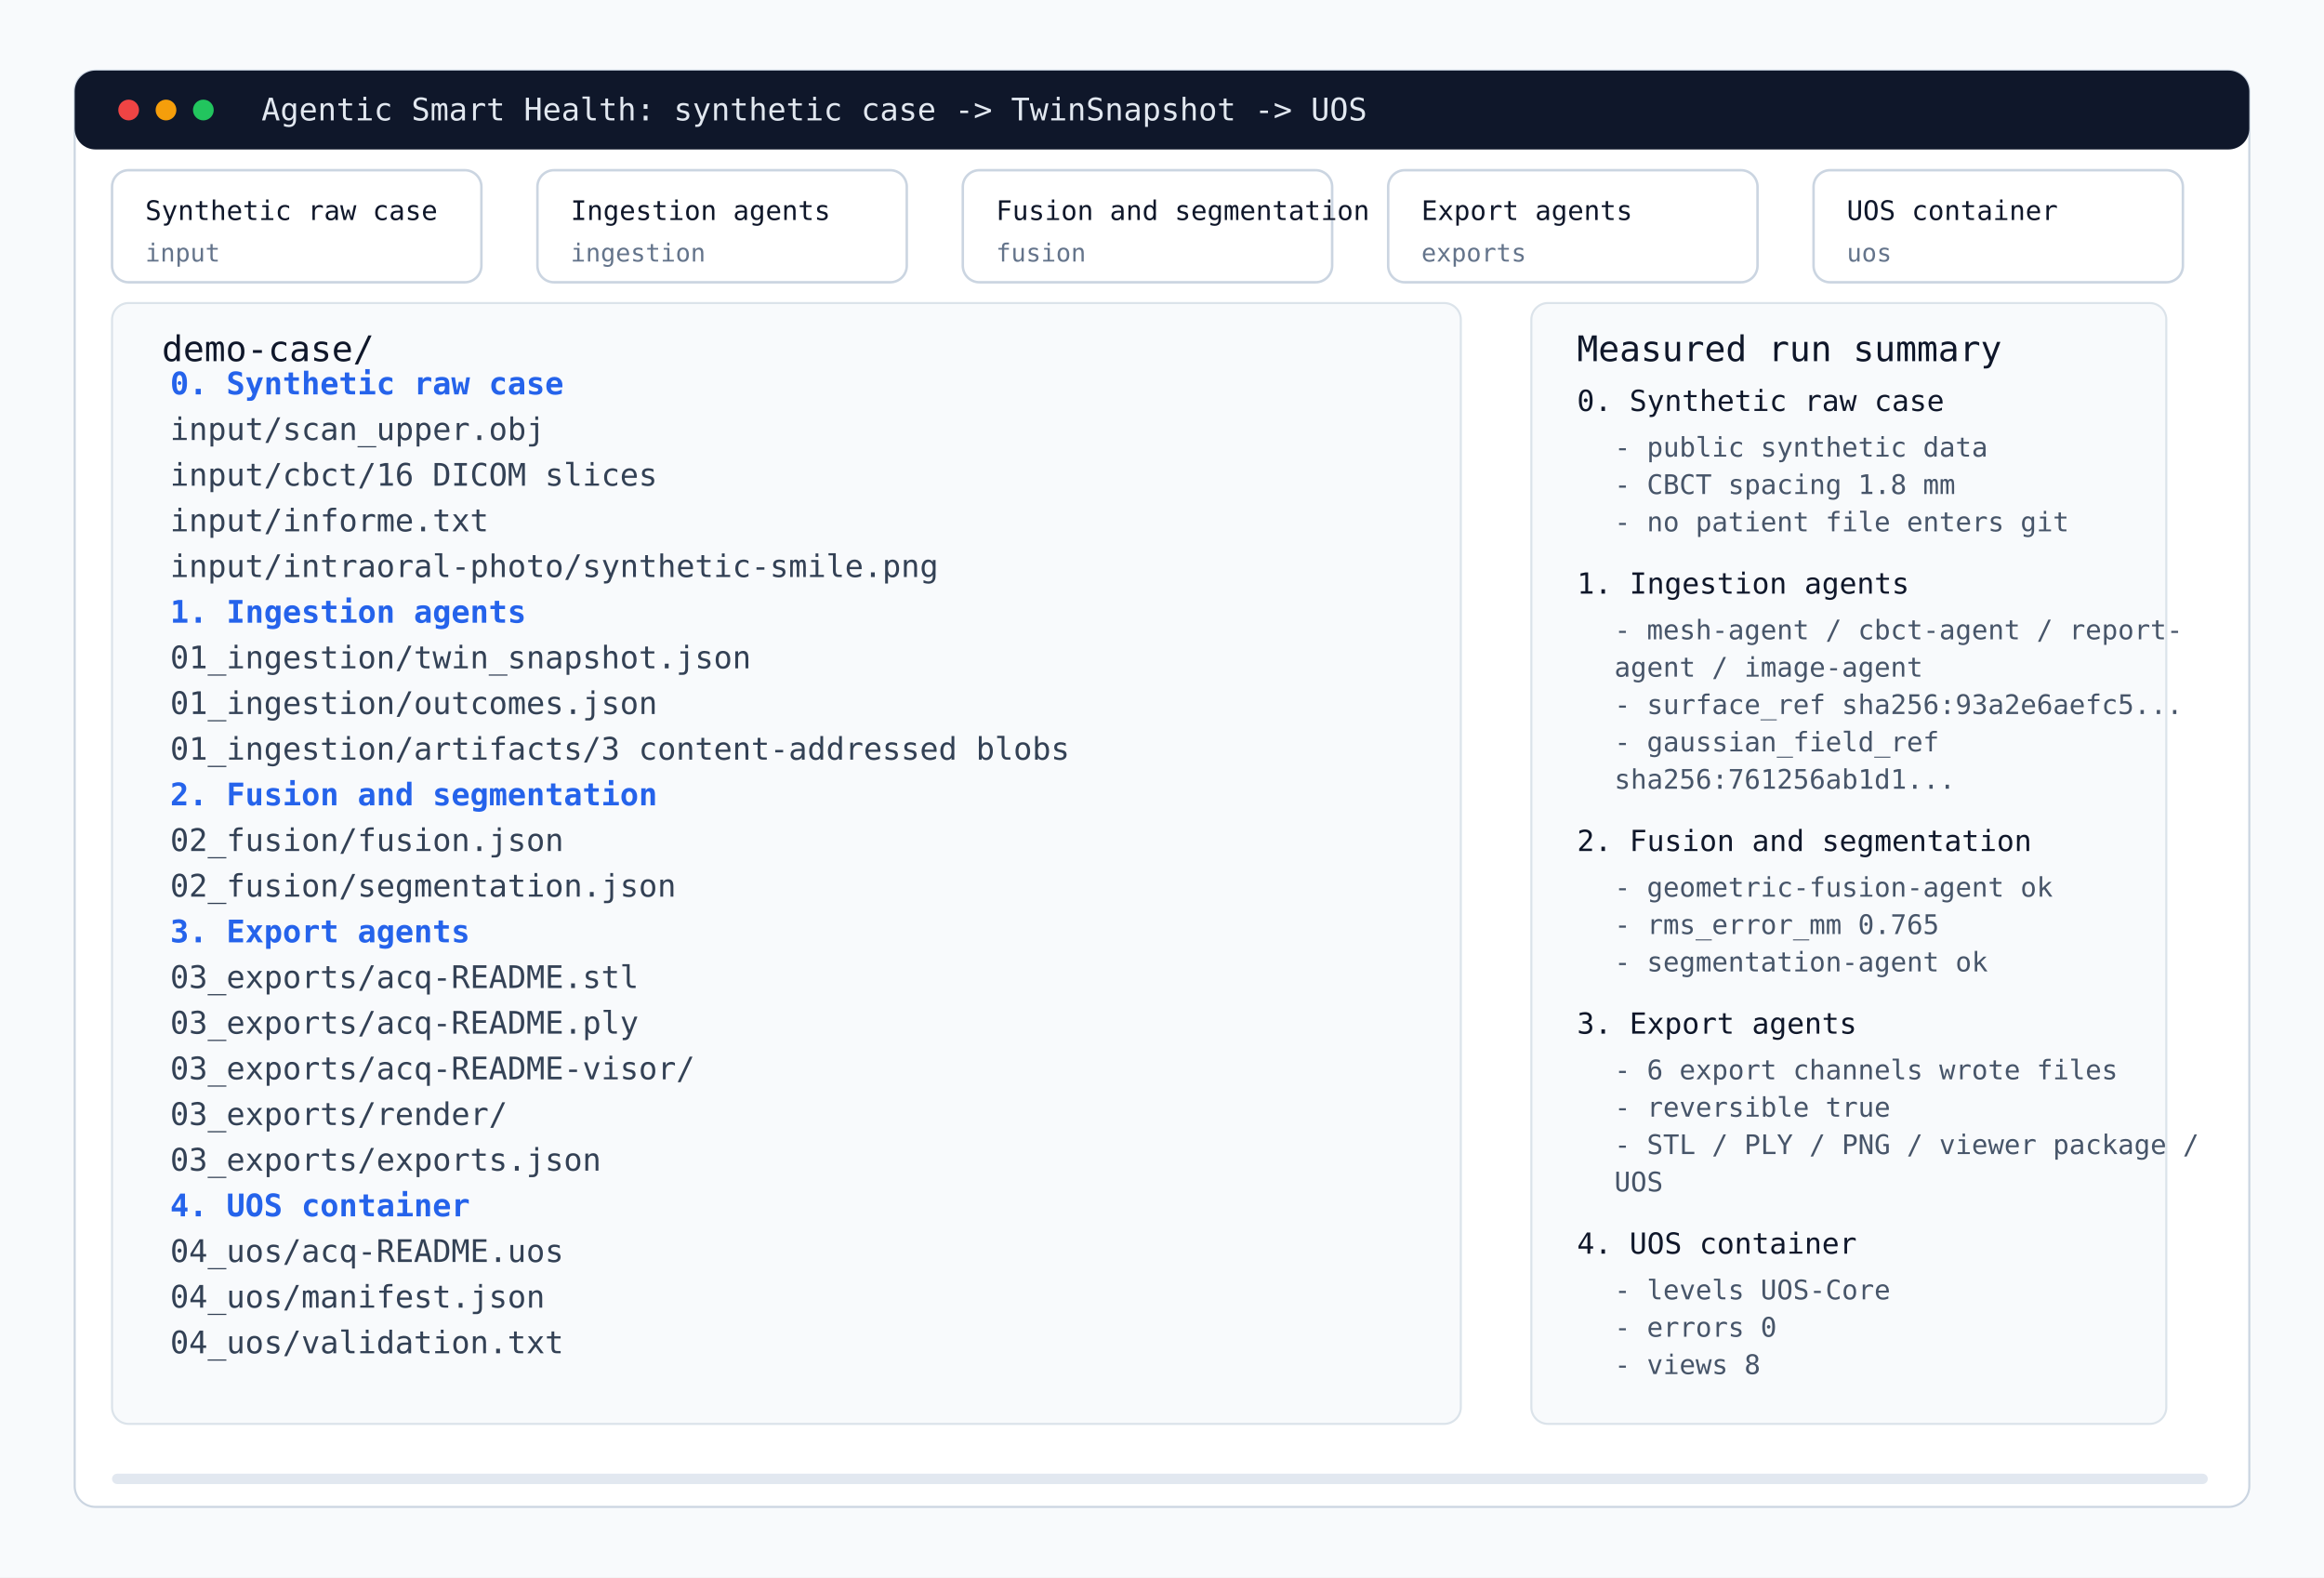
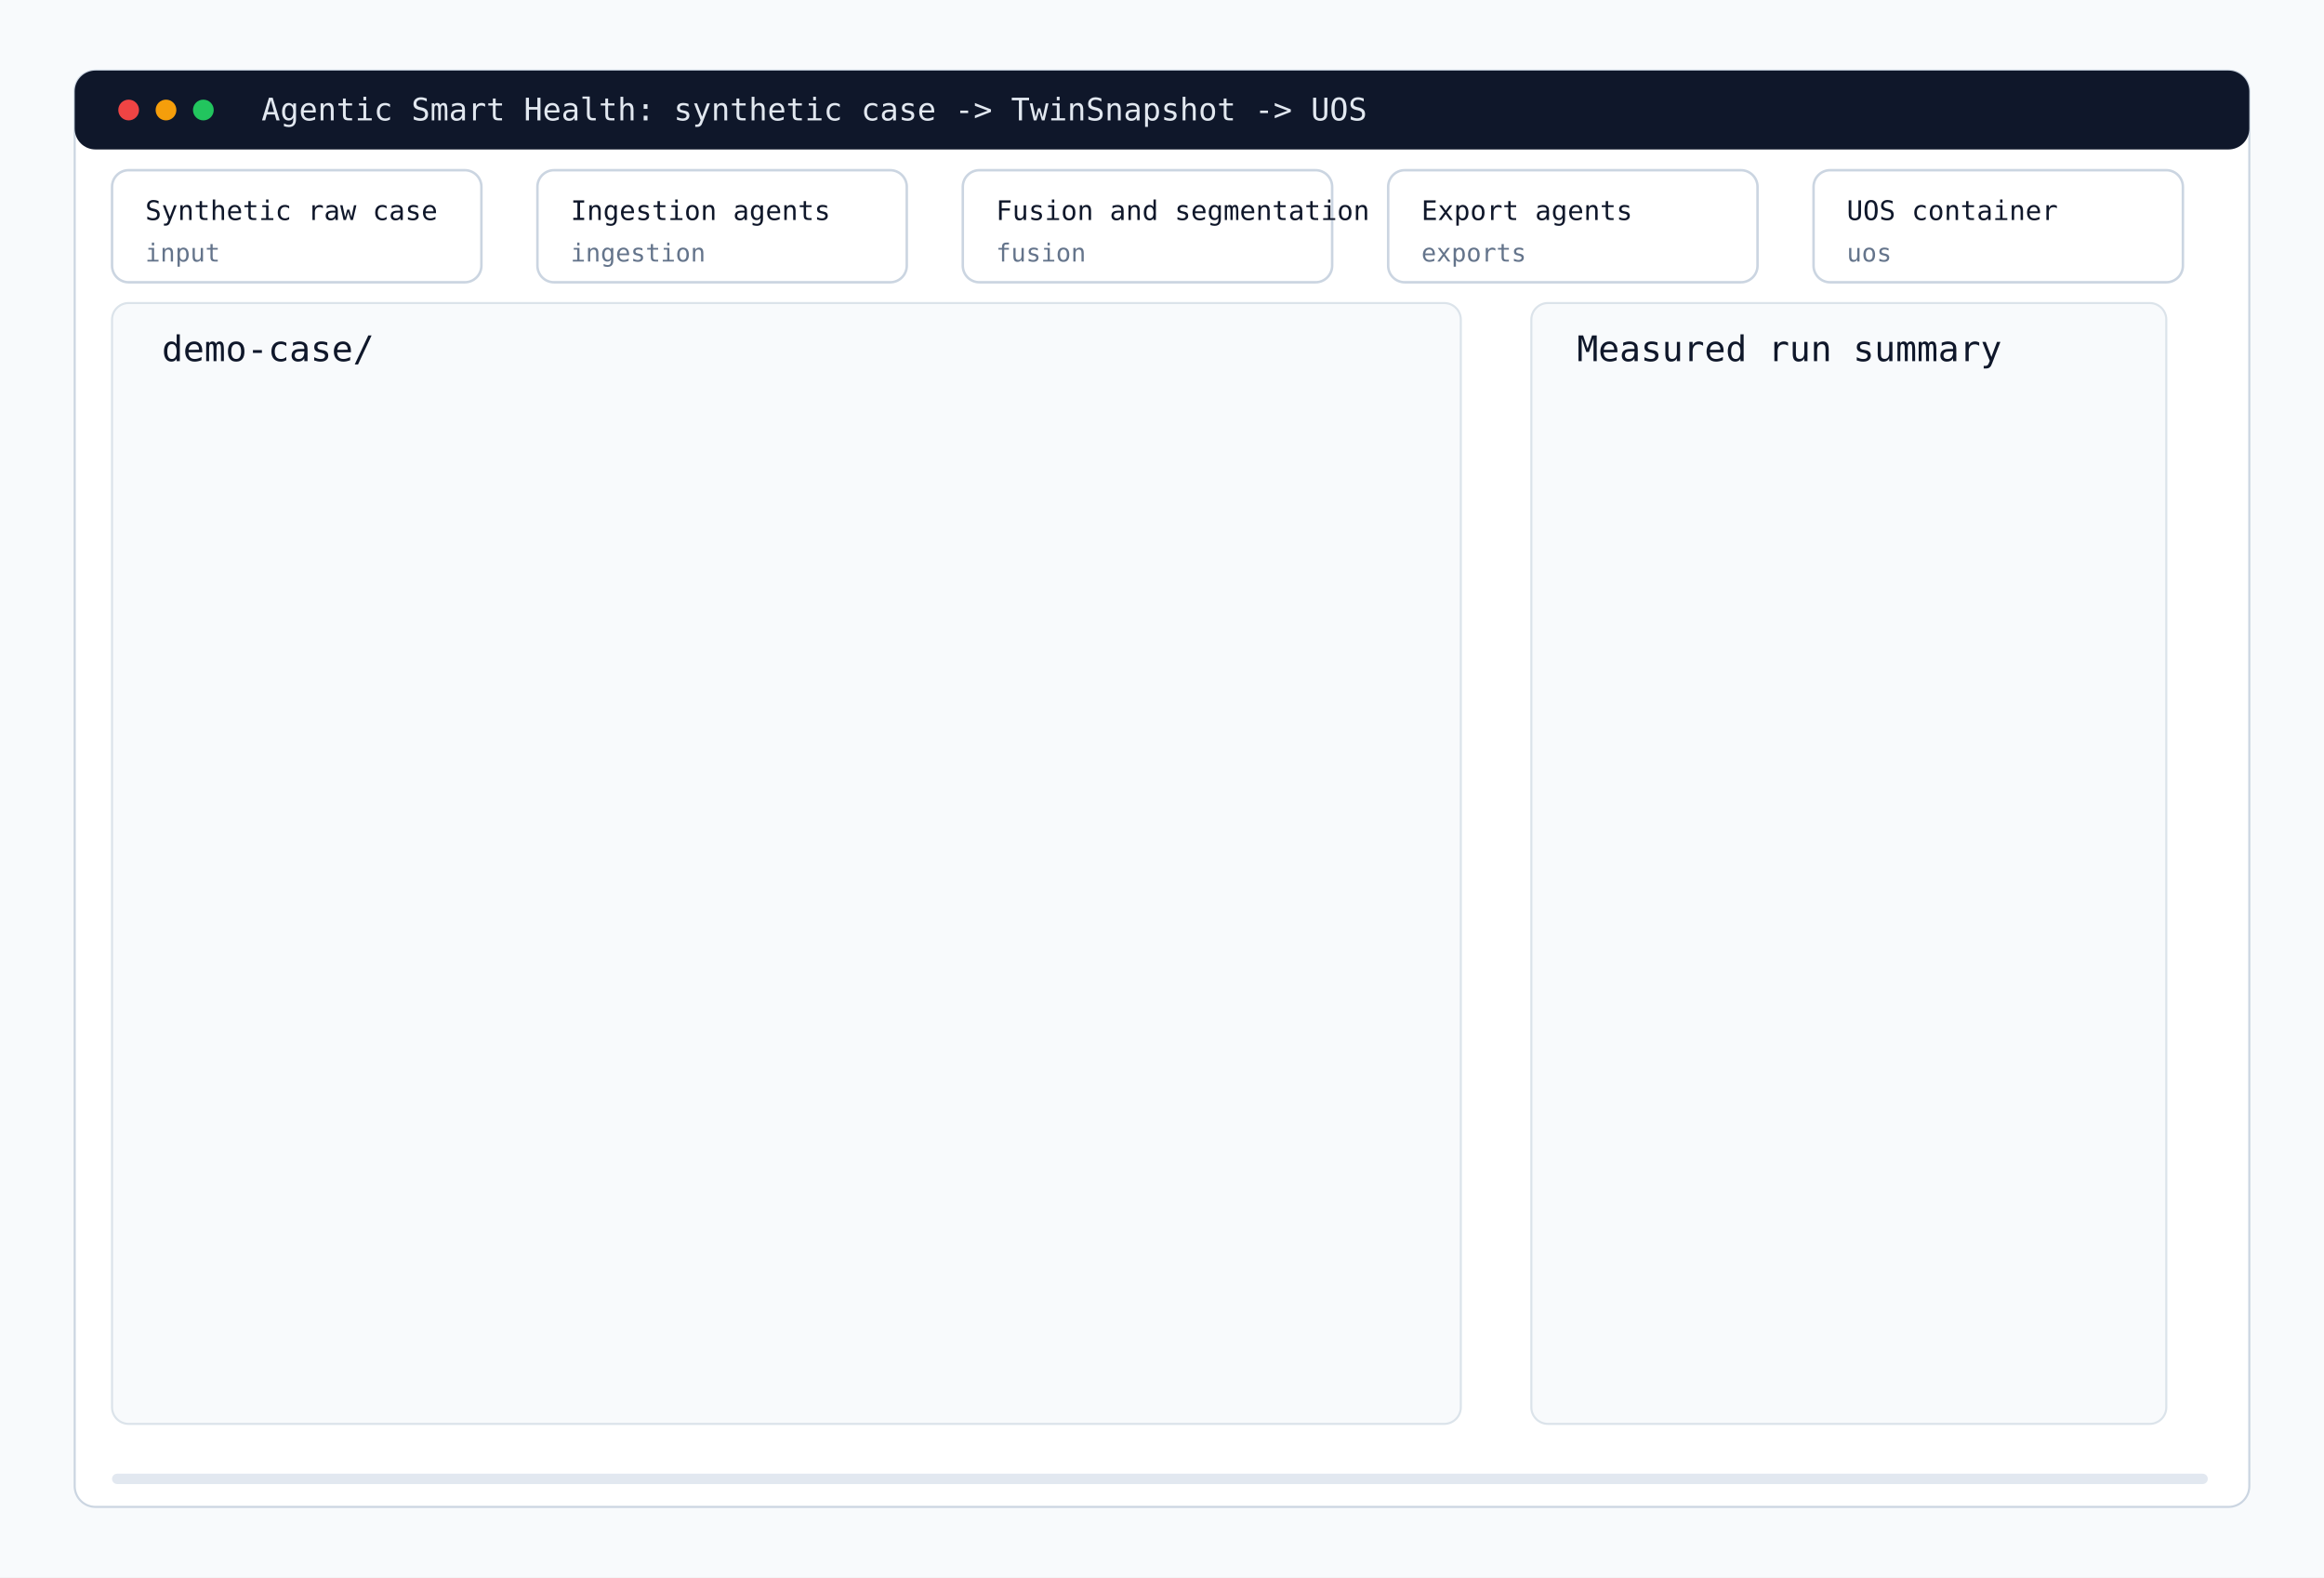
<svg xmlns="http://www.w3.org/2000/svg" viewBox="0 0 1120 760" role="img" aria-labelledby="title desc">
  <rect width="1120" height="760" fill="#f8fafc" />
  <rect x="36" y="34" width="1048" height="692" rx="10" fill="#ffffff" stroke="#cbd5e1" />
  <rect x="36" y="34" width="1048" height="38" rx="10" fill="#0f172a" />
  <circle cx="62" cy="53" r="5" fill="#ef4444" />
  <circle cx="80" cy="53" r="5" fill="#f59e0b" />
  <circle cx="98" cy="53" r="5" fill="#22c55e" />
  <text x="126" y="58" font-family="ui-monospace, SFMono-Regular, Menlo, Consolas, monospace" font-size="15" fill="#e2e8f0">Agentic Smart Health: synthetic case -&gt; TwinSnapshot -&gt; UOS</text>
  <rect x="54" y="146" width="650" height="540" rx="8" fill="#f8fafc" stroke="#dbe3ea" />
  <rect x="738" y="146" width="306" height="540" rx="8" fill="#f8fafc" stroke="#dbe3ea" />
  <text x="78" y="174" font-family="ui-monospace, SFMono-Regular, Menlo, Consolas, monospace" font-size="17" fill="#0f172a">demo-case/</text>
  <text x="760" y="174" font-family="ui-monospace, SFMono-Regular, Menlo, Consolas, monospace" font-size="17" fill="#0f172a">Measured run summary</text>
  <rect x="54" y="710" width="1010" height="5" rx="2.5" fill="#e2e8f0" />
  <rect x="54" y="710" width="0" height="5" rx="2.5" fill="#2563eb">
    <animate attributeName="width" from="0" to="1010" dur="18s" repeatCount="indefinite" />
  </rect>
  <g>
    <rect x="54" y="82" width="178" height="54" rx="8" fill="#ffffff" stroke="#cbd5e1" stroke-width="1.2" />
    <rect x="54" y="82" width="178" height="54" rx="8" fill="#dbeafe" opacity="0">
      <animate attributeName="opacity" values="0;0.95;0" begin="0.0s" dur="3.2s" repeatCount="indefinite" />
    </rect>
    <text x="70" y="106" font-family="ui-monospace, SFMono-Regular, Menlo, Consolas, monospace" font-size="13" fill="#0f172a">Synthetic raw case</text>
    <text x="70" y="126" font-family="ui-monospace, SFMono-Regular, Menlo, Consolas, monospace" font-size="12" fill="#64748b">input</text>
  </g>
  <g>
    <rect x="259" y="82" width="178" height="54" rx="8" fill="#ffffff" stroke="#cbd5e1" stroke-width="1.2" />
    <rect x="259" y="82" width="178" height="54" rx="8" fill="#dbeafe" opacity="0">
      <animate attributeName="opacity" values="0;0.95;0" begin="3.2s" dur="3.2s" repeatCount="indefinite" />
    </rect>
    <text x="275" y="106" font-family="ui-monospace, SFMono-Regular, Menlo, Consolas, monospace" font-size="13" fill="#0f172a">Ingestion agents</text>
    <text x="275" y="126" font-family="ui-monospace, SFMono-Regular, Menlo, Consolas, monospace" font-size="12" fill="#64748b">ingestion</text>
  </g>
  <g>
    <rect x="464" y="82" width="178" height="54" rx="8" fill="#ffffff" stroke="#cbd5e1" stroke-width="1.2" />
    <rect x="464" y="82" width="178" height="54" rx="8" fill="#dbeafe" opacity="0">
      <animate attributeName="opacity" values="0;0.95;0" begin="6.4s" dur="3.2s" repeatCount="indefinite" />
    </rect>
    <text x="480" y="106" font-family="ui-monospace, SFMono-Regular, Menlo, Consolas, monospace" font-size="13" fill="#0f172a">Fusion and segmentation</text>
    <text x="480" y="126" font-family="ui-monospace, SFMono-Regular, Menlo, Consolas, monospace" font-size="12" fill="#64748b">fusion</text>
  </g>
  <g>
    <rect x="669" y="82" width="178" height="54" rx="8" fill="#ffffff" stroke="#cbd5e1" stroke-width="1.2" />
    <rect x="669" y="82" width="178" height="54" rx="8" fill="#dbeafe" opacity="0">
      <animate attributeName="opacity" values="0;0.95;0" begin="9.6s" dur="3.2s" repeatCount="indefinite" />
    </rect>
    <text x="685" y="106" font-family="ui-monospace, SFMono-Regular, Menlo, Consolas, monospace" font-size="13" fill="#0f172a">Export agents</text>
    <text x="685" y="126" font-family="ui-monospace, SFMono-Regular, Menlo, Consolas, monospace" font-size="12" fill="#64748b">exports</text>
  </g>
  <g>
    <rect x="874" y="82" width="178" height="54" rx="8" fill="#ffffff" stroke="#cbd5e1" stroke-width="1.2" />
    <rect x="874" y="82" width="178" height="54" rx="8" fill="#dbeafe" opacity="0">
      <animate attributeName="opacity" values="0;0.95;0" begin="12.8s" dur="3.2s" repeatCount="indefinite" />
    </rect>
    <text x="890" y="106" font-family="ui-monospace, SFMono-Regular, Menlo, Consolas, monospace" font-size="13" fill="#0f172a">UOS container</text>
    <text x="890" y="126" font-family="ui-monospace, SFMono-Regular, Menlo, Consolas, monospace" font-size="12" fill="#64748b">uos</text>
  </g>
-   <text x="82" y="190" font-family="ui-monospace, SFMono-Regular, Menlo, Consolas, monospace" font-size="15" font-weight="700" fill="#2563eb">0. Synthetic raw case<animate attributeName="fill" values="#2563eb;#0f766e;#2563eb" begin="0.4s" dur="1.4s" repeatCount="indefinite" />
+   <text x="82" y="190" opacity="0" font-family="ui-monospace, SFMono-Regular, Menlo, Consolas, monospace" font-size="15" font-weight="700" fill="#2563eb">0. Synthetic raw case<animate attributeName="opacity" values="0;0;1;1;0" keyTimes="0;0.006;0.025;0.94;1" dur="18s" repeatCount="indefinite" />
+     <animate attributeName="fill" values="#2563eb;#0f766e;#2563eb" begin="0.1s" dur="1.2s" repeatCount="indefinite" />
  </text>
-   <text x="82" y="212" font-family="ui-monospace, SFMono-Regular, Menlo, Consolas, monospace" font-size="15" font-weight="500" fill="#334155">  input/scan_upper.obj<animate attributeName="fill" values="#334155;#0f766e;#334155" begin="0.4s" dur="1.4s" repeatCount="indefinite" />
+   <text x="82" y="212" opacity="0" font-family="ui-monospace, SFMono-Regular, Menlo, Consolas, monospace" font-size="15" font-weight="500" fill="#334155">  input/scan_upper.obj<animate attributeName="opacity" values="0;0;1;1;0" keyTimes="0;0.012;0.032;0.94;1" dur="18s" repeatCount="indefinite" />
+     <animate attributeName="fill" values="#334155;#0f766e;#334155" begin="0.2s" dur="1.2s" repeatCount="indefinite" />
  </text>
-   <text x="82" y="234" font-family="ui-monospace, SFMono-Regular, Menlo, Consolas, monospace" font-size="15" font-weight="500" fill="#334155">  input/cbct/16 DICOM slices<animate attributeName="fill" values="#334155;#0f766e;#334155" begin="0.4s" dur="1.4s" repeatCount="indefinite" />
+   <text x="82" y="234" opacity="0" font-family="ui-monospace, SFMono-Regular, Menlo, Consolas, monospace" font-size="15" font-weight="500" fill="#334155">  input/cbct/16 DICOM slices<animate attributeName="opacity" values="0;0;1;1;0" keyTimes="0;0.019;0.038;0.94;1" dur="18s" repeatCount="indefinite" />
+     <animate attributeName="fill" values="#334155;#0f766e;#334155" begin="0.3s" dur="1.2s" repeatCount="indefinite" />
  </text>
-   <text x="82" y="256" font-family="ui-monospace, SFMono-Regular, Menlo, Consolas, monospace" font-size="15" font-weight="500" fill="#334155">  input/informe.txt<animate attributeName="fill" values="#334155;#0f766e;#334155" begin="0.4s" dur="1.4s" repeatCount="indefinite" />
+   <text x="82" y="256" opacity="0" font-family="ui-monospace, SFMono-Regular, Menlo, Consolas, monospace" font-size="15" font-weight="500" fill="#334155">  input/informe.txt<animate attributeName="opacity" values="0;0;1;1;0" keyTimes="0;0.026;0.045;0.94;1" dur="18s" repeatCount="indefinite" />
+     <animate attributeName="fill" values="#334155;#0f766e;#334155" begin="0.5s" dur="1.2s" repeatCount="indefinite" />
  </text>
-   <text x="82" y="278" font-family="ui-monospace, SFMono-Regular, Menlo, Consolas, monospace" font-size="15" font-weight="500" fill="#334155">  input/intraoral-photo/synthetic-smile.png<animate attributeName="fill" values="#334155;#0f766e;#334155" begin="0.4s" dur="1.4s" repeatCount="indefinite" />
+   <text x="82" y="278" opacity="0" font-family="ui-monospace, SFMono-Regular, Menlo, Consolas, monospace" font-size="15" font-weight="500" fill="#334155">  input/intraoral-photo/synthetic-smile.png<animate attributeName="opacity" values="0;0;1;1;0" keyTimes="0;0.032;0.052;0.94;1" dur="18s" repeatCount="indefinite" />
+     <animate attributeName="fill" values="#334155;#0f766e;#334155" begin="0.6s" dur="1.2s" repeatCount="indefinite" />
  </text>
-   <text x="82" y="300" font-family="ui-monospace, SFMono-Regular, Menlo, Consolas, monospace" font-size="15" font-weight="700" fill="#2563eb">1. Ingestion agents<animate attributeName="fill" values="#2563eb;#0f766e;#2563eb" begin="3.6s" dur="1.4s" repeatCount="indefinite" />
+   <text x="82" y="300" opacity="0" font-family="ui-monospace, SFMono-Regular, Menlo, Consolas, monospace" font-size="15" font-weight="700" fill="#2563eb">1. Ingestion agents<animate attributeName="opacity" values="0;0;1;1;0" keyTimes="0;0.183;0.203;0.94;1" dur="18s" repeatCount="indefinite" />
+     <animate attributeName="fill" values="#2563eb;#0f766e;#2563eb" begin="3.3s" dur="1.2s" repeatCount="indefinite" />
  </text>
-   <text x="82" y="322" font-family="ui-monospace, SFMono-Regular, Menlo, Consolas, monospace" font-size="15" font-weight="500" fill="#334155">  01_ingestion/twin_snapshot.json<animate attributeName="fill" values="#334155;#0f766e;#334155" begin="3.6s" dur="1.4s" repeatCount="indefinite" />
+   <text x="82" y="322" opacity="0" font-family="ui-monospace, SFMono-Regular, Menlo, Consolas, monospace" font-size="15" font-weight="500" fill="#334155">  01_ingestion/twin_snapshot.json<animate attributeName="opacity" values="0;0;1;1;0" keyTimes="0;0.19;0.209;0.94;1" dur="18s" repeatCount="indefinite" />
+     <animate attributeName="fill" values="#334155;#0f766e;#334155" begin="3.4s" dur="1.2s" repeatCount="indefinite" />
  </text>
-   <text x="82" y="344" font-family="ui-monospace, SFMono-Regular, Menlo, Consolas, monospace" font-size="15" font-weight="500" fill="#334155">  01_ingestion/outcomes.json<animate attributeName="fill" values="#334155;#0f766e;#334155" begin="3.6s" dur="1.4s" repeatCount="indefinite" />
+   <text x="82" y="344" opacity="0" font-family="ui-monospace, SFMono-Regular, Menlo, Consolas, monospace" font-size="15" font-weight="500" fill="#334155">  01_ingestion/outcomes.json<animate attributeName="opacity" values="0;0;1;1;0" keyTimes="0;0.197;0.216;0.94;1" dur="18s" repeatCount="indefinite" />
+     <animate attributeName="fill" values="#334155;#0f766e;#334155" begin="3.5s" dur="1.2s" repeatCount="indefinite" />
  </text>
-   <text x="82" y="366" font-family="ui-monospace, SFMono-Regular, Menlo, Consolas, monospace" font-size="15" font-weight="500" fill="#334155">  01_ingestion/artifacts/3 content-addressed blobs<animate attributeName="fill" values="#334155;#0f766e;#334155" begin="3.6s" dur="1.4s" repeatCount="indefinite" />
+   <text x="82" y="366" opacity="0" font-family="ui-monospace, SFMono-Regular, Menlo, Consolas, monospace" font-size="15" font-weight="500" fill="#334155">  01_ingestion/artifacts/3 content-addressed blobs<animate attributeName="opacity" values="0;0;1;1;0" keyTimes="0;0.203;0.223;0.94;1" dur="18s" repeatCount="indefinite" />
+     <animate attributeName="fill" values="#334155;#0f766e;#334155" begin="3.7s" dur="1.2s" repeatCount="indefinite" />
  </text>
-   <text x="82" y="388" font-family="ui-monospace, SFMono-Regular, Menlo, Consolas, monospace" font-size="15" font-weight="700" fill="#2563eb">2. Fusion and segmentation<animate attributeName="fill" values="#2563eb;#0f766e;#2563eb" begin="6.8s" dur="1.4s" repeatCount="indefinite" />
+   <text x="82" y="388" opacity="0" font-family="ui-monospace, SFMono-Regular, Menlo, Consolas, monospace" font-size="15" font-weight="700" fill="#2563eb">2. Fusion and segmentation<animate attributeName="opacity" values="0;0;1;1;0" keyTimes="0;0.361;0.381;0.94;1" dur="18s" repeatCount="indefinite" />
+     <animate attributeName="fill" values="#2563eb;#0f766e;#2563eb" begin="6.5s" dur="1.2s" repeatCount="indefinite" />
  </text>
-   <text x="82" y="410" font-family="ui-monospace, SFMono-Regular, Menlo, Consolas, monospace" font-size="15" font-weight="500" fill="#334155">  02_fusion/fusion.json<animate attributeName="fill" values="#334155;#0f766e;#334155" begin="6.8s" dur="1.4s" repeatCount="indefinite" />
+   <text x="82" y="410" opacity="0" font-family="ui-monospace, SFMono-Regular, Menlo, Consolas, monospace" font-size="15" font-weight="500" fill="#334155">  02_fusion/fusion.json<animate attributeName="opacity" values="0;0;1;1;0" keyTimes="0;0.368;0.387;0.94;1" dur="18s" repeatCount="indefinite" />
+     <animate attributeName="fill" values="#334155;#0f766e;#334155" begin="6.6s" dur="1.2s" repeatCount="indefinite" />
  </text>
-   <text x="82" y="432" font-family="ui-monospace, SFMono-Regular, Menlo, Consolas, monospace" font-size="15" font-weight="500" fill="#334155">  02_fusion/segmentation.json<animate attributeName="fill" values="#334155;#0f766e;#334155" begin="6.8s" dur="1.4s" repeatCount="indefinite" />
+   <text x="82" y="432" opacity="0" font-family="ui-monospace, SFMono-Regular, Menlo, Consolas, monospace" font-size="15" font-weight="500" fill="#334155">  02_fusion/segmentation.json<animate attributeName="opacity" values="0;0;1;1;0" keyTimes="0;0.374;0.394;0.94;1" dur="18s" repeatCount="indefinite" />
+     <animate attributeName="fill" values="#334155;#0f766e;#334155" begin="6.7s" dur="1.2s" repeatCount="indefinite" />
  </text>
-   <text x="82" y="454" font-family="ui-monospace, SFMono-Regular, Menlo, Consolas, monospace" font-size="15" font-weight="700" fill="#2563eb">3. Export agents<animate attributeName="fill" values="#2563eb;#0f766e;#2563eb" begin="10.0s" dur="1.4s" repeatCount="indefinite" />
+   <text x="82" y="454" opacity="0" font-family="ui-monospace, SFMono-Regular, Menlo, Consolas, monospace" font-size="15" font-weight="700" fill="#2563eb">3. Export agents<animate attributeName="opacity" values="0;0;1;1;0" keyTimes="0;0.539;0.558;0.94;1" dur="18s" repeatCount="indefinite" />
+     <animate attributeName="fill" values="#2563eb;#0f766e;#2563eb" begin="9.7s" dur="1.2s" repeatCount="indefinite" />
  </text>
-   <text x="82" y="476" font-family="ui-monospace, SFMono-Regular, Menlo, Consolas, monospace" font-size="15" font-weight="500" fill="#334155">  03_exports/acq-README.stl<animate attributeName="fill" values="#334155;#0f766e;#334155" begin="10.0s" dur="1.4s" repeatCount="indefinite" />
+   <text x="82" y="476" opacity="0" font-family="ui-monospace, SFMono-Regular, Menlo, Consolas, monospace" font-size="15" font-weight="500" fill="#334155">  03_exports/acq-README.stl<animate attributeName="opacity" values="0;0;1;1;0" keyTimes="0;0.546;0.565;0.94;1" dur="18s" repeatCount="indefinite" />
+     <animate attributeName="fill" values="#334155;#0f766e;#334155" begin="9.8s" dur="1.2s" repeatCount="indefinite" />
  </text>
-   <text x="82" y="498" font-family="ui-monospace, SFMono-Regular, Menlo, Consolas, monospace" font-size="15" font-weight="500" fill="#334155">  03_exports/acq-README.ply<animate attributeName="fill" values="#334155;#0f766e;#334155" begin="10.0s" dur="1.4s" repeatCount="indefinite" />
+   <text x="82" y="498" opacity="0" font-family="ui-monospace, SFMono-Regular, Menlo, Consolas, monospace" font-size="15" font-weight="500" fill="#334155">  03_exports/acq-README.ply<animate attributeName="opacity" values="0;0;1;1;0" keyTimes="0;0.552;0.572;0.94;1" dur="18s" repeatCount="indefinite" />
+     <animate attributeName="fill" values="#334155;#0f766e;#334155" begin="9.9s" dur="1.2s" repeatCount="indefinite" />
  </text>
-   <text x="82" y="520" font-family="ui-monospace, SFMono-Regular, Menlo, Consolas, monospace" font-size="15" font-weight="500" fill="#334155">  03_exports/acq-README-visor/<animate attributeName="fill" values="#334155;#0f766e;#334155" begin="10.0s" dur="1.4s" repeatCount="indefinite" />
+   <text x="82" y="520" opacity="0" font-family="ui-monospace, SFMono-Regular, Menlo, Consolas, monospace" font-size="15" font-weight="500" fill="#334155">  03_exports/acq-README-visor/<animate attributeName="opacity" values="0;0;1;1;0" keyTimes="0;0.559;0.578;0.94;1" dur="18s" repeatCount="indefinite" />
+     <animate attributeName="fill" values="#334155;#0f766e;#334155" begin="10.1s" dur="1.2s" repeatCount="indefinite" />
  </text>
-   <text x="82" y="542" font-family="ui-monospace, SFMono-Regular, Menlo, Consolas, monospace" font-size="15" font-weight="500" fill="#334155">  03_exports/render/<animate attributeName="fill" values="#334155;#0f766e;#334155" begin="10.0s" dur="1.4s" repeatCount="indefinite" />
+   <text x="82" y="542" opacity="0" font-family="ui-monospace, SFMono-Regular, Menlo, Consolas, monospace" font-size="15" font-weight="500" fill="#334155">  03_exports/render/<animate attributeName="opacity" values="0;0;1;1;0" keyTimes="0;0.566;0.585;0.94;1" dur="18s" repeatCount="indefinite" />
+     <animate attributeName="fill" values="#334155;#0f766e;#334155" begin="10.2s" dur="1.2s" repeatCount="indefinite" />
  </text>
-   <text x="82" y="564" font-family="ui-monospace, SFMono-Regular, Menlo, Consolas, monospace" font-size="15" font-weight="500" fill="#334155">  03_exports/exports.json<animate attributeName="fill" values="#334155;#0f766e;#334155" begin="10.0s" dur="1.4s" repeatCount="indefinite" />
+   <text x="82" y="564" opacity="0" font-family="ui-monospace, SFMono-Regular, Menlo, Consolas, monospace" font-size="15" font-weight="500" fill="#334155">  03_exports/exports.json<animate attributeName="opacity" values="0;0;1;1;0" keyTimes="0;0.572;0.592;0.94;1" dur="18s" repeatCount="indefinite" />
+     <animate attributeName="fill" values="#334155;#0f766e;#334155" begin="10.3s" dur="1.2s" repeatCount="indefinite" />
  </text>
-   <text x="82" y="586" font-family="ui-monospace, SFMono-Regular, Menlo, Consolas, monospace" font-size="15" font-weight="700" fill="#2563eb">4. UOS container<animate attributeName="fill" values="#2563eb;#0f766e;#2563eb" begin="13.2s" dur="1.4s" repeatCount="indefinite" />
+   <text x="82" y="586" opacity="0" font-family="ui-monospace, SFMono-Regular, Menlo, Consolas, monospace" font-size="15" font-weight="700" fill="#2563eb">4. UOS container<animate attributeName="opacity" values="0;0;1;1;0" keyTimes="0;0.717;0.736;0.94;1" dur="18s" repeatCount="indefinite" />
+     <animate attributeName="fill" values="#2563eb;#0f766e;#2563eb" begin="12.9s" dur="1.2s" repeatCount="indefinite" />
  </text>
-   <text x="82" y="608" font-family="ui-monospace, SFMono-Regular, Menlo, Consolas, monospace" font-size="15" font-weight="500" fill="#334155">  04_uos/acq-README.uos<animate attributeName="fill" values="#334155;#0f766e;#334155" begin="13.2s" dur="1.4s" repeatCount="indefinite" />
+   <text x="82" y="608" opacity="0" font-family="ui-monospace, SFMono-Regular, Menlo, Consolas, monospace" font-size="15" font-weight="500" fill="#334155">  04_uos/acq-README.uos<animate attributeName="opacity" values="0;0;1;1;0" keyTimes="0;0.723;0.743;0.94;1" dur="18s" repeatCount="indefinite" />
+     <animate attributeName="fill" values="#334155;#0f766e;#334155" begin="13.0s" dur="1.2s" repeatCount="indefinite" />
  </text>
-   <text x="82" y="630" font-family="ui-monospace, SFMono-Regular, Menlo, Consolas, monospace" font-size="15" font-weight="500" fill="#334155">  04_uos/manifest.json<animate attributeName="fill" values="#334155;#0f766e;#334155" begin="13.2s" dur="1.4s" repeatCount="indefinite" />
+   <text x="82" y="630" opacity="0" font-family="ui-monospace, SFMono-Regular, Menlo, Consolas, monospace" font-size="15" font-weight="500" fill="#334155">  04_uos/manifest.json<animate attributeName="opacity" values="0;0;1;1;0" keyTimes="0;0.73;0.749;0.94;1" dur="18s" repeatCount="indefinite" />
+     <animate attributeName="fill" values="#334155;#0f766e;#334155" begin="13.1s" dur="1.2s" repeatCount="indefinite" />
  </text>
-   <text x="82" y="652" font-family="ui-monospace, SFMono-Regular, Menlo, Consolas, monospace" font-size="15" font-weight="500" fill="#334155">  04_uos/validation.txt<animate attributeName="fill" values="#334155;#0f766e;#334155" begin="13.2s" dur="1.4s" repeatCount="indefinite" />
+   <text x="82" y="652" opacity="0" font-family="ui-monospace, SFMono-Regular, Menlo, Consolas, monospace" font-size="15" font-weight="500" fill="#334155">  04_uos/validation.txt<animate attributeName="opacity" values="0;0;1;1;0" keyTimes="0;0.737;0.756;0.94;1" dur="18s" repeatCount="indefinite" />
+     <animate attributeName="fill" values="#334155;#0f766e;#334155" begin="13.3s" dur="1.2s" repeatCount="indefinite" />
  </text>
-   <text x="760" y="198" font-family="ui-monospace, SFMono-Regular, Menlo, Consolas, monospace" font-size="14" fill="#0f172a">0. Synthetic raw case</text>
-   <text x="778" y="220" font-family="ui-monospace, SFMono-Regular, Menlo, Consolas, monospace" font-size="13" fill="#475569">- public synthetic data</text>
-   <text x="778" y="238" font-family="ui-monospace, SFMono-Regular, Menlo, Consolas, monospace" font-size="13" fill="#475569">- CBCT spacing 1.8 mm</text>
-   <text x="778" y="256" font-family="ui-monospace, SFMono-Regular, Menlo, Consolas, monospace" font-size="13" fill="#475569">- no patient file enters git</text>
-   <text x="760" y="286" font-family="ui-monospace, SFMono-Regular, Menlo, Consolas, monospace" font-size="14" fill="#0f172a">1. Ingestion agents</text>
-   <text x="778" y="308" font-family="ui-monospace, SFMono-Regular, Menlo, Consolas, monospace" font-size="13" fill="#475569">- mesh-agent / cbct-agent / report-</text>
-   <text x="778" y="326" font-family="ui-monospace, SFMono-Regular, Menlo, Consolas, monospace" font-size="13" fill="#475569">  agent / image-agent</text>
-   <text x="778" y="344" font-family="ui-monospace, SFMono-Regular, Menlo, Consolas, monospace" font-size="13" fill="#475569">- surface_ref sha256:93a2e6aefc5...</text>
-   <text x="778" y="362" font-family="ui-monospace, SFMono-Regular, Menlo, Consolas, monospace" font-size="13" fill="#475569">- gaussian_field_ref</text>
-   <text x="778" y="380" font-family="ui-monospace, SFMono-Regular, Menlo, Consolas, monospace" font-size="13" fill="#475569">  sha256:761256ab1d1...</text>
-   <text x="760" y="410" font-family="ui-monospace, SFMono-Regular, Menlo, Consolas, monospace" font-size="14" fill="#0f172a">2. Fusion and segmentation</text>
-   <text x="778" y="432" font-family="ui-monospace, SFMono-Regular, Menlo, Consolas, monospace" font-size="13" fill="#475569">- geometric-fusion-agent ok</text>
-   <text x="778" y="450" font-family="ui-monospace, SFMono-Regular, Menlo, Consolas, monospace" font-size="13" fill="#475569">- rms_error_mm 0.765</text>
-   <text x="778" y="468" font-family="ui-monospace, SFMono-Regular, Menlo, Consolas, monospace" font-size="13" fill="#475569">- segmentation-agent ok</text>
-   <text x="760" y="498" font-family="ui-monospace, SFMono-Regular, Menlo, Consolas, monospace" font-size="14" fill="#0f172a">3. Export agents</text>
-   <text x="778" y="520" font-family="ui-monospace, SFMono-Regular, Menlo, Consolas, monospace" font-size="13" fill="#475569">- 6 export channels wrote files</text>
-   <text x="778" y="538" font-family="ui-monospace, SFMono-Regular, Menlo, Consolas, monospace" font-size="13" fill="#475569">- reversible true</text>
-   <text x="778" y="556" font-family="ui-monospace, SFMono-Regular, Menlo, Consolas, monospace" font-size="13" fill="#475569">- STL / PLY / PNG / viewer package /</text>
-   <text x="778" y="574" font-family="ui-monospace, SFMono-Regular, Menlo, Consolas, monospace" font-size="13" fill="#475569">  UOS</text>
-   <text x="760" y="604" font-family="ui-monospace, SFMono-Regular, Menlo, Consolas, monospace" font-size="14" fill="#0f172a">4. UOS container</text>
-   <text x="778" y="626" font-family="ui-monospace, SFMono-Regular, Menlo, Consolas, monospace" font-size="13" fill="#475569">- levels UOS-Core</text>
-   <text x="778" y="644" font-family="ui-monospace, SFMono-Regular, Menlo, Consolas, monospace" font-size="13" fill="#475569">- errors 0</text>
-   <text x="778" y="662" font-family="ui-monospace, SFMono-Regular, Menlo, Consolas, monospace" font-size="13" fill="#475569">- views 8</text>
+   <g opacity="0">
+     <animate attributeName="opacity" values="0;0;1;1;0" keyTimes="0;0.006;0.025;0.94;1" dur="18s" repeatCount="indefinite" />
+     <text x="760" y="198" font-family="ui-monospace, SFMono-Regular, Menlo, Consolas, monospace" font-size="14" fill="#0f172a">0. Synthetic raw case</text>
+     <text x="778" y="220" font-family="ui-monospace, SFMono-Regular, Menlo, Consolas, monospace" font-size="13" fill="#475569">- public synthetic data</text>
+     <text x="778" y="238" font-family="ui-monospace, SFMono-Regular, Menlo, Consolas, monospace" font-size="13" fill="#475569">- CBCT spacing 1.8 mm</text>
+     <text x="778" y="256" font-family="ui-monospace, SFMono-Regular, Menlo, Consolas, monospace" font-size="13" fill="#475569">- no patient file enters git</text>
+   </g>
+   <g opacity="0">
+     <animate attributeName="opacity" values="0;0;1;1;0" keyTimes="0;0.183;0.203;0.94;1" dur="18s" repeatCount="indefinite" />
+     <text x="760" y="286" font-family="ui-monospace, SFMono-Regular, Menlo, Consolas, monospace" font-size="14" fill="#0f172a">1. Ingestion agents</text>
+     <text x="778" y="308" font-family="ui-monospace, SFMono-Regular, Menlo, Consolas, monospace" font-size="13" fill="#475569">- mesh-agent / cbct-agent / report-</text>
+     <text x="778" y="326" font-family="ui-monospace, SFMono-Regular, Menlo, Consolas, monospace" font-size="13" fill="#475569">  agent / image-agent</text>
+     <text x="778" y="344" font-family="ui-monospace, SFMono-Regular, Menlo, Consolas, monospace" font-size="13" fill="#475569">- surface_ref sha256:93a2e6aefc5...</text>
+     <text x="778" y="362" font-family="ui-monospace, SFMono-Regular, Menlo, Consolas, monospace" font-size="13" fill="#475569">- gaussian_field_ref</text>
+     <text x="778" y="380" font-family="ui-monospace, SFMono-Regular, Menlo, Consolas, monospace" font-size="13" fill="#475569">  sha256:761256ab1d1...</text>
+   </g>
+   <g opacity="0">
+     <animate attributeName="opacity" values="0;0;1;1;0" keyTimes="0;0.361;0.381;0.94;1" dur="18s" repeatCount="indefinite" />
+     <text x="760" y="410" font-family="ui-monospace, SFMono-Regular, Menlo, Consolas, monospace" font-size="14" fill="#0f172a">2. Fusion and segmentation</text>
+     <text x="778" y="432" font-family="ui-monospace, SFMono-Regular, Menlo, Consolas, monospace" font-size="13" fill="#475569">- geometric-fusion-agent ok</text>
+     <text x="778" y="450" font-family="ui-monospace, SFMono-Regular, Menlo, Consolas, monospace" font-size="13" fill="#475569">- rms_error_mm 0.765</text>
+     <text x="778" y="468" font-family="ui-monospace, SFMono-Regular, Menlo, Consolas, monospace" font-size="13" fill="#475569">- segmentation-agent ok</text>
+   </g>
+   <g opacity="0">
+     <animate attributeName="opacity" values="0;0;1;1;0" keyTimes="0;0.539;0.558;0.94;1" dur="18s" repeatCount="indefinite" />
+     <text x="760" y="498" font-family="ui-monospace, SFMono-Regular, Menlo, Consolas, monospace" font-size="14" fill="#0f172a">3. Export agents</text>
+     <text x="778" y="520" font-family="ui-monospace, SFMono-Regular, Menlo, Consolas, monospace" font-size="13" fill="#475569">- 6 export channels wrote files</text>
+     <text x="778" y="538" font-family="ui-monospace, SFMono-Regular, Menlo, Consolas, monospace" font-size="13" fill="#475569">- reversible true</text>
+     <text x="778" y="556" font-family="ui-monospace, SFMono-Regular, Menlo, Consolas, monospace" font-size="13" fill="#475569">- STL / PLY / PNG / viewer package /</text>
+     <text x="778" y="574" font-family="ui-monospace, SFMono-Regular, Menlo, Consolas, monospace" font-size="13" fill="#475569">  UOS</text>
+   </g>
+   <g opacity="0">
+     <animate attributeName="opacity" values="0;0;1;1;0" keyTimes="0;0.717;0.736;0.94;1" dur="18s" repeatCount="indefinite" />
+     <text x="760" y="604" font-family="ui-monospace, SFMono-Regular, Menlo, Consolas, monospace" font-size="14" fill="#0f172a">4. UOS container</text>
+     <text x="778" y="626" font-family="ui-monospace, SFMono-Regular, Menlo, Consolas, monospace" font-size="13" fill="#475569">- levels UOS-Core</text>
+     <text x="778" y="644" font-family="ui-monospace, SFMono-Regular, Menlo, Consolas, monospace" font-size="13" fill="#475569">- errors 0</text>
+     <text x="778" y="662" font-family="ui-monospace, SFMono-Regular, Menlo, Consolas, monospace" font-size="13" fill="#475569">- views 8</text>
+   </g>
</svg>
